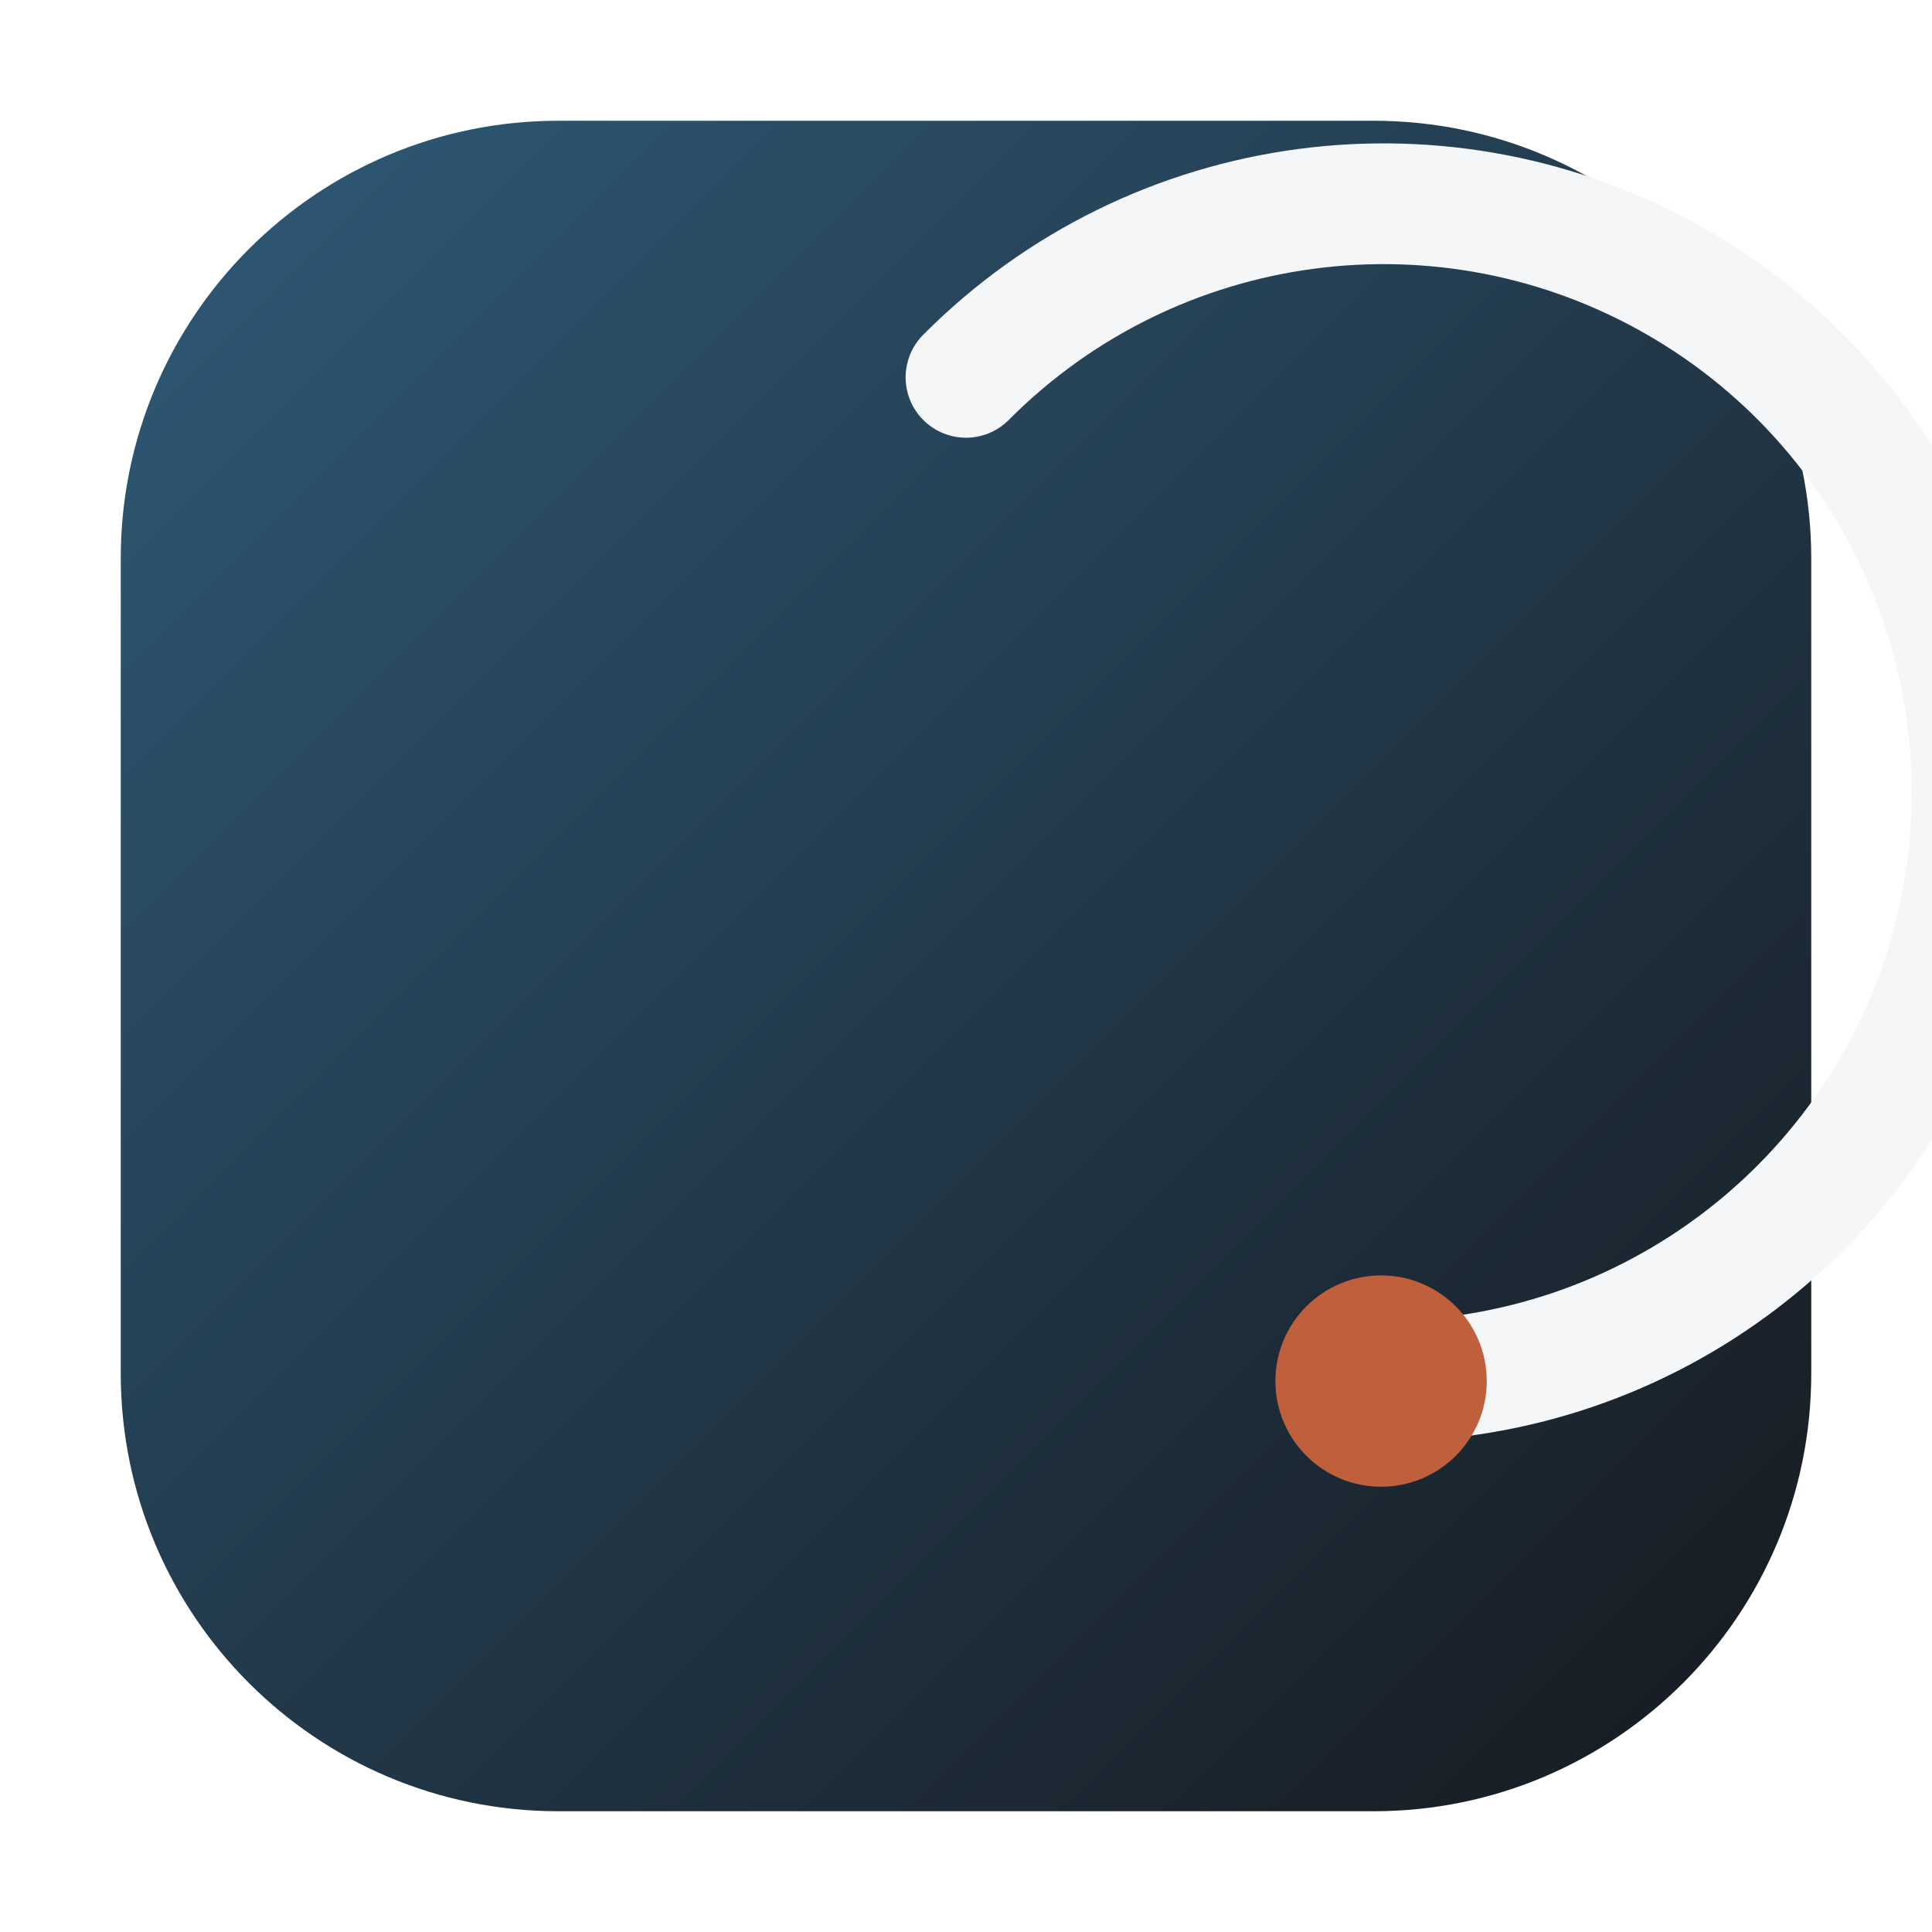
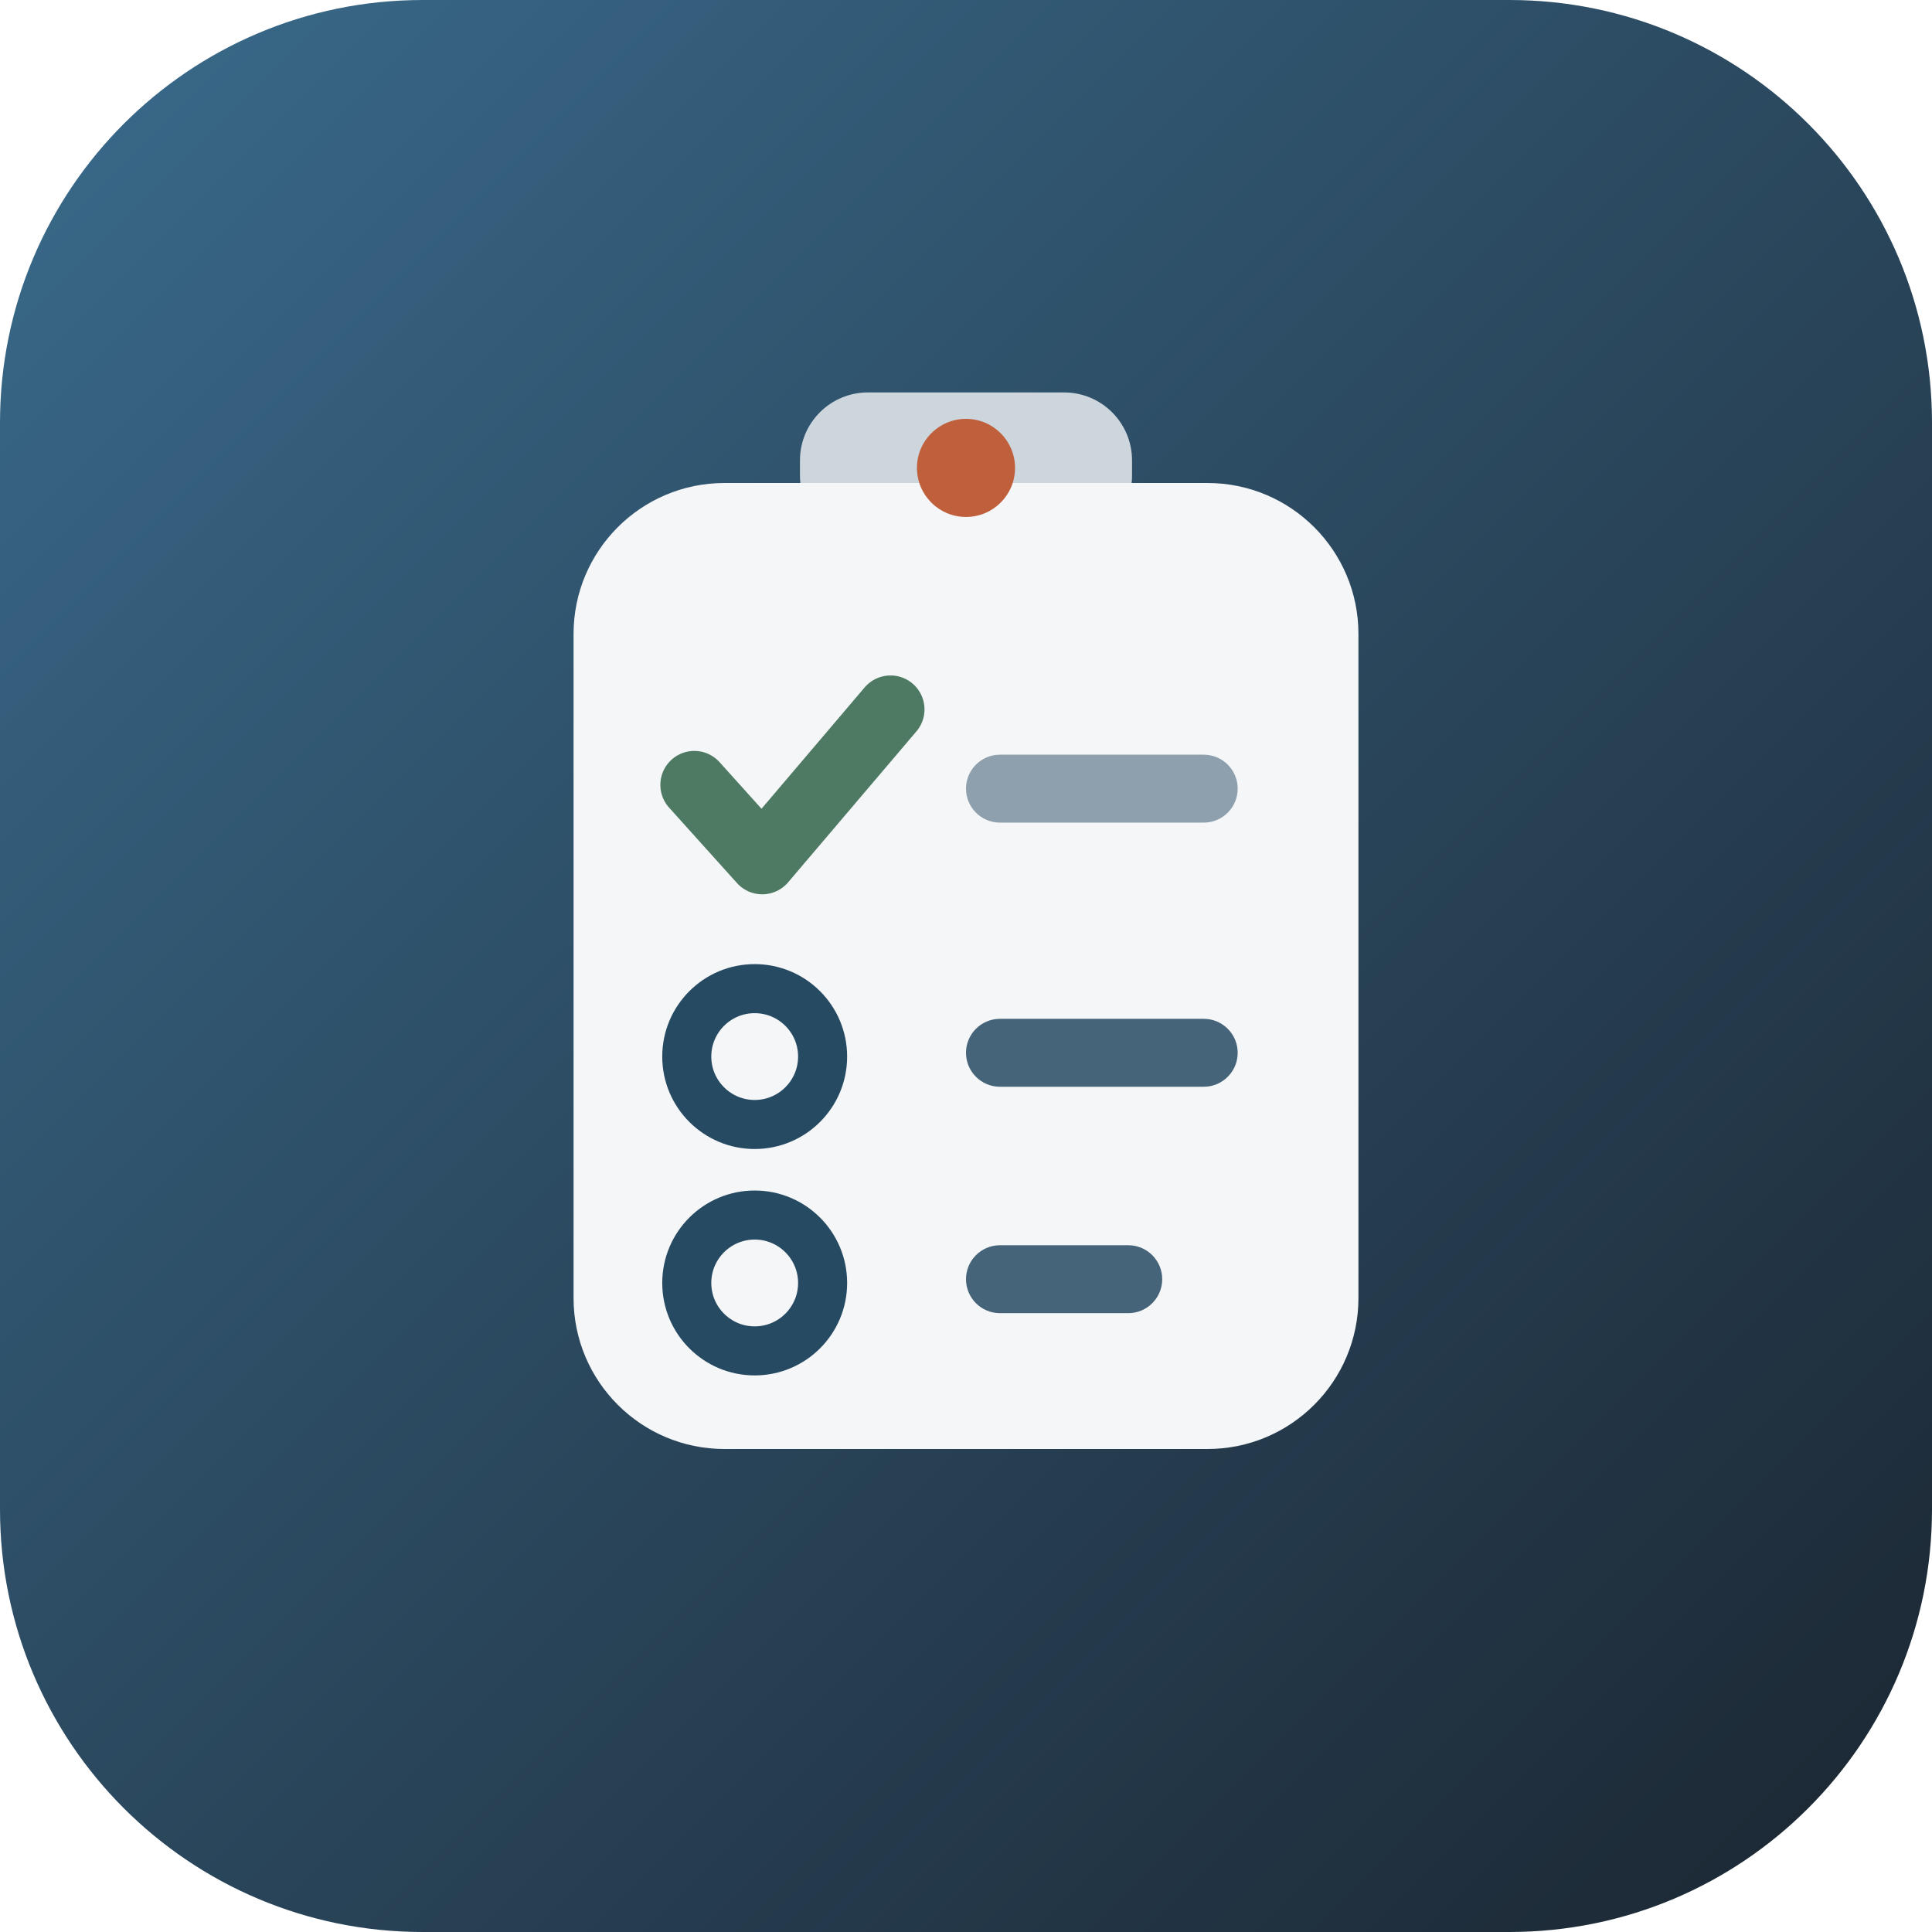
<svg xmlns="http://www.w3.org/2000/svg" width="256" height="256" viewBox="0 0 256 256">
  <defs>
-     <linearGradient id="bg" x1="0" y1="0" x2="1" y2="1">
-       <stop offset="0" stop-color="#2f5a78" />
-       <stop offset="1" stop-color="#16191E" />
+     <linearGradient id="g4" x1="0" y1="0" x2="1" y2="1">
+       <stop offset="0" stop-color="#3a6b8c" />
+       <stop offset="1" stop-color="#1b2530" />
    </linearGradient>
  </defs>
-   <rect x="16" y="16" width="224" height="224" rx="58" fill="url(#bg)" />
-   <path d="M 128 50 A 78 78 0 1 1 183 183" fill="none" stroke="#F4F6F8" stroke-width="16" stroke-linecap="round" />
-   <circle cx="183" cy="183" r="14" fill="#C05F3C" />
+   <rect x="0" y="0" width="256" height="256" rx="56" fill="url(#g4)" />
+   <rect x="106" y="52" width="44" height="20" rx="9" fill="#cdd6dd" />
+   <rect x="76" y="64" width="104" height="128" rx="20" fill="#F4F6F8" />
+   <g stroke-linecap="round">
+     <path d="M92 104 l9 10 l17 -20" fill="none" stroke="#4e7a63" stroke-width="9" stroke-linejoin="round" />
+     <rect x="128" y="100" width="36" height="9" rx="4.5" fill="#274A63" opacity="0.5" />
+     <circle cx="100" cy="140" r="9" fill="none" stroke="#274A63" stroke-width="6.5" />
+     <rect x="128" y="135" width="36" height="9" rx="4.5" fill="#274A63" opacity="0.85" />
+     <circle cx="100" cy="170" r="9" fill="none" stroke="#274A63" stroke-width="6.5" />
+     <rect x="128" y="165" width="26" height="9" rx="4.5" fill="#274A63" opacity="0.85" />
+   </g>
+   <circle cx="128" cy="62" r="6.5" fill="#C05F3C" />
</svg>
